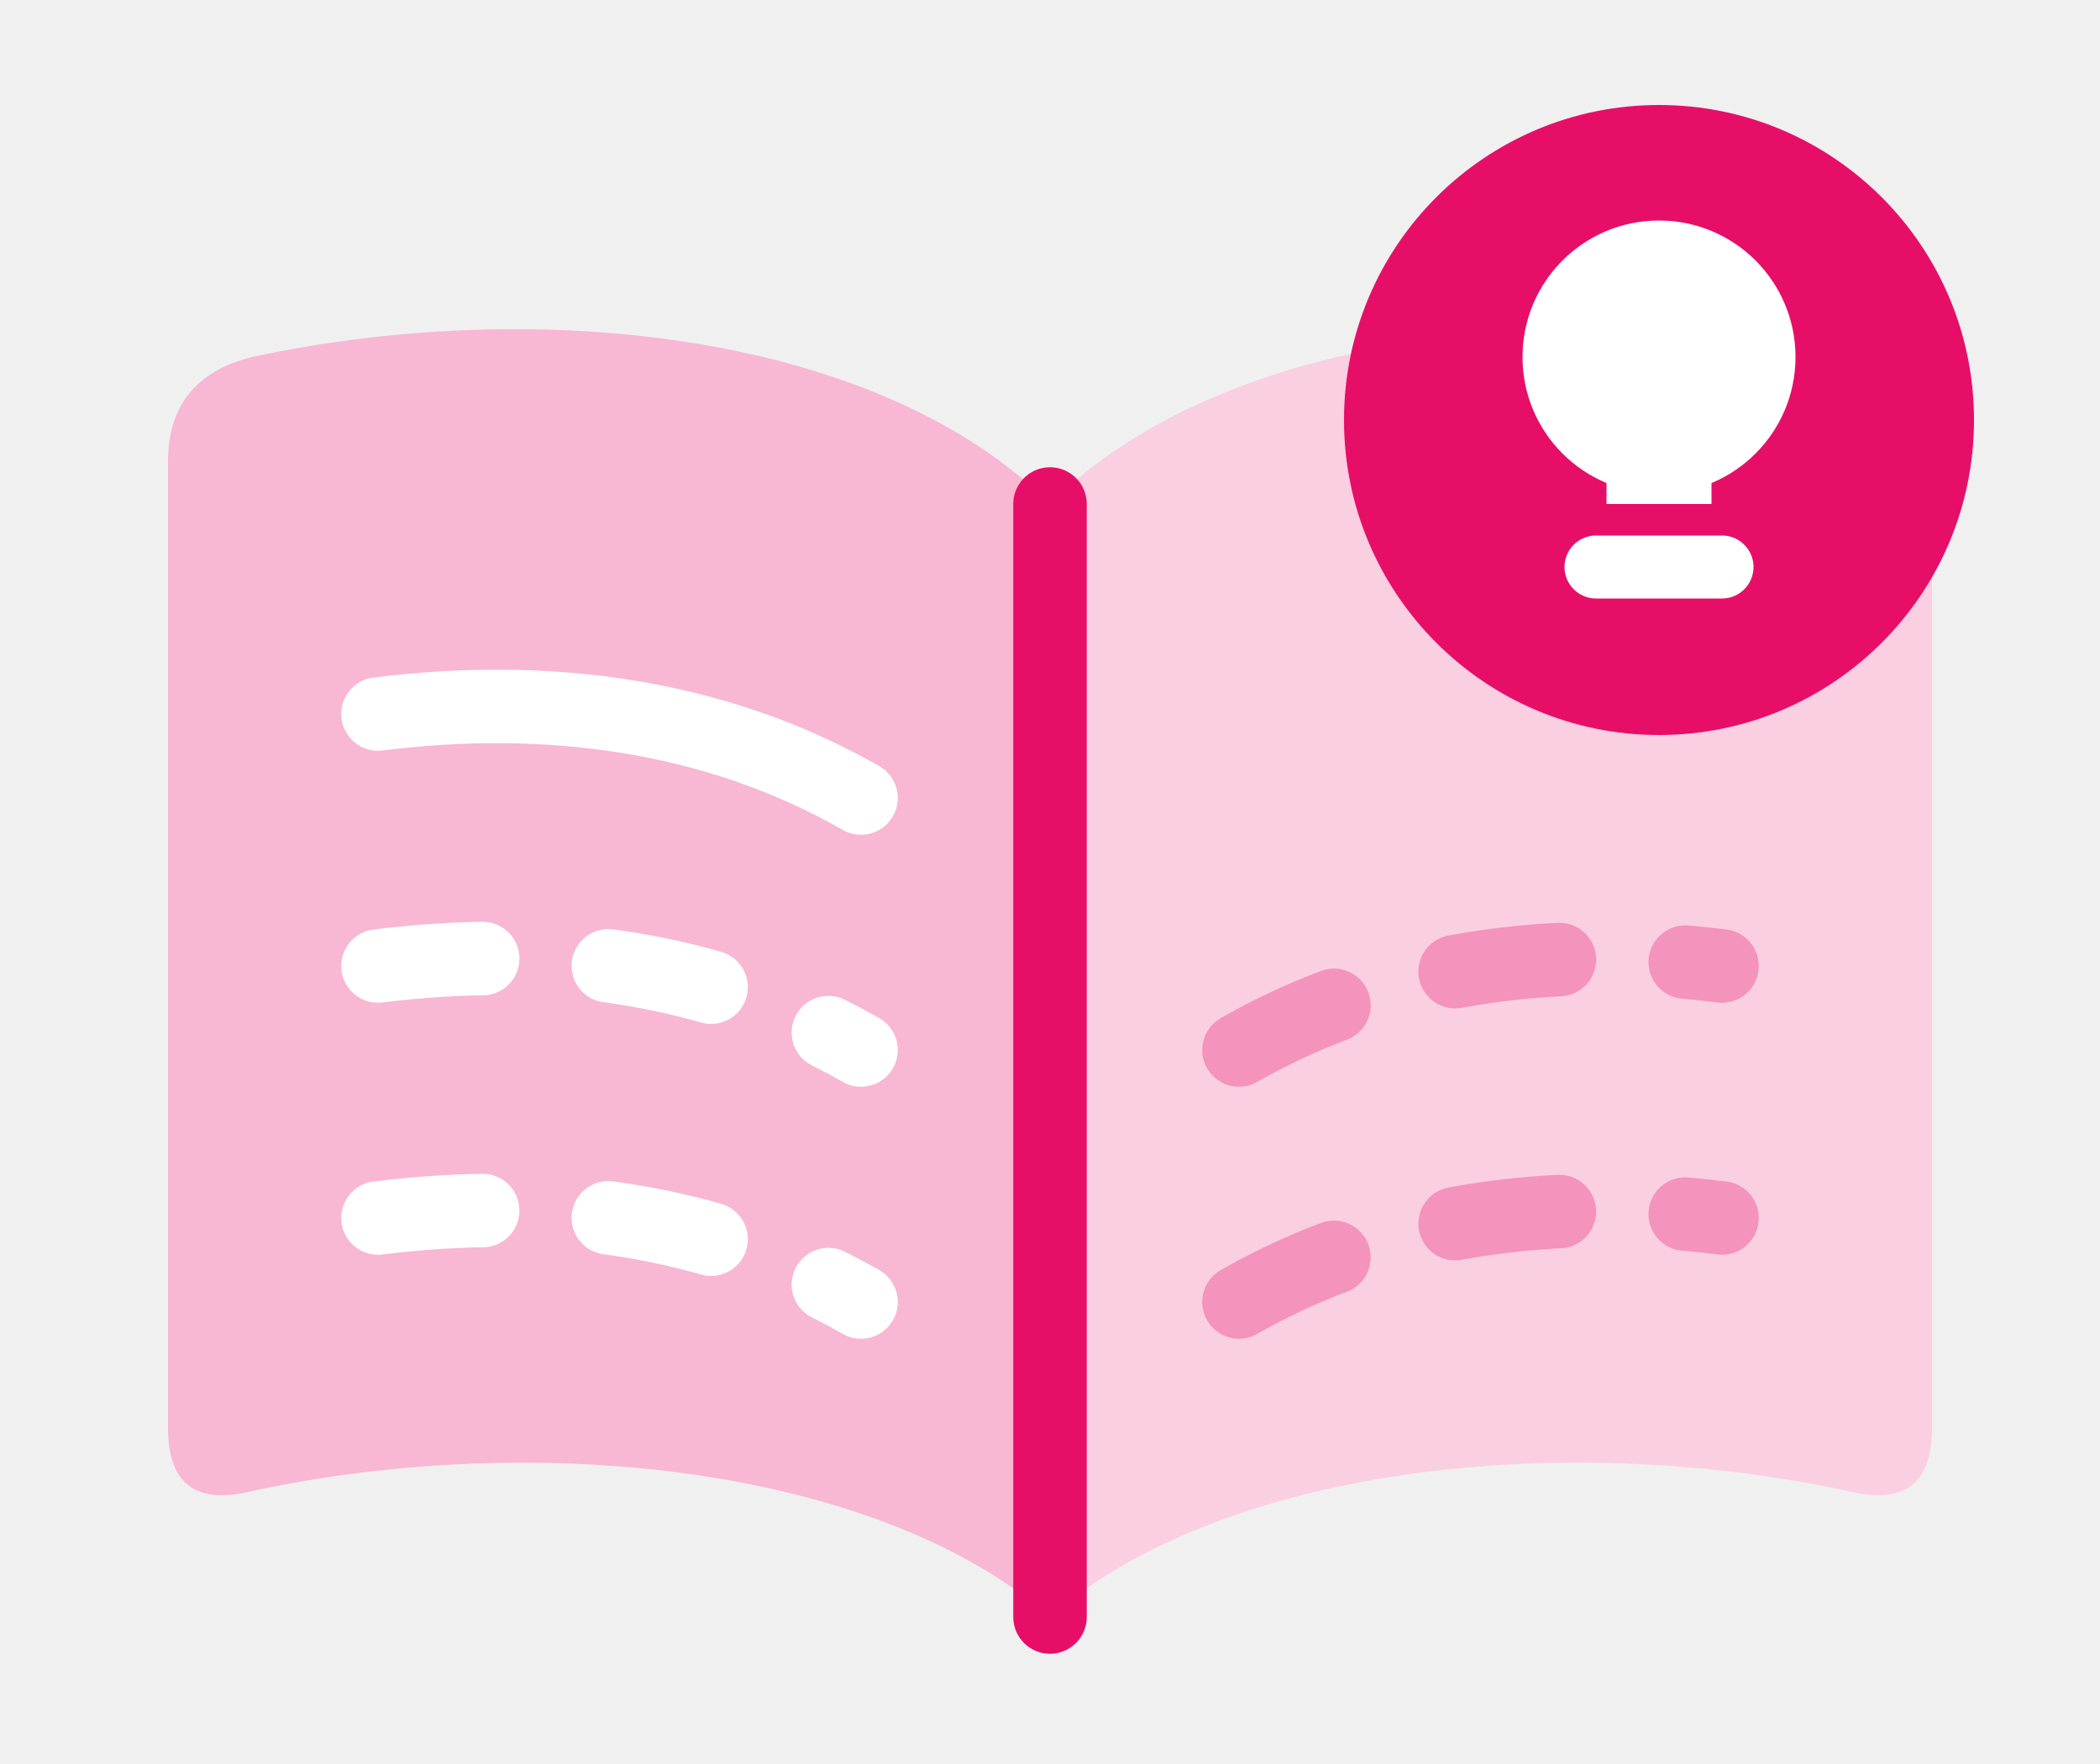
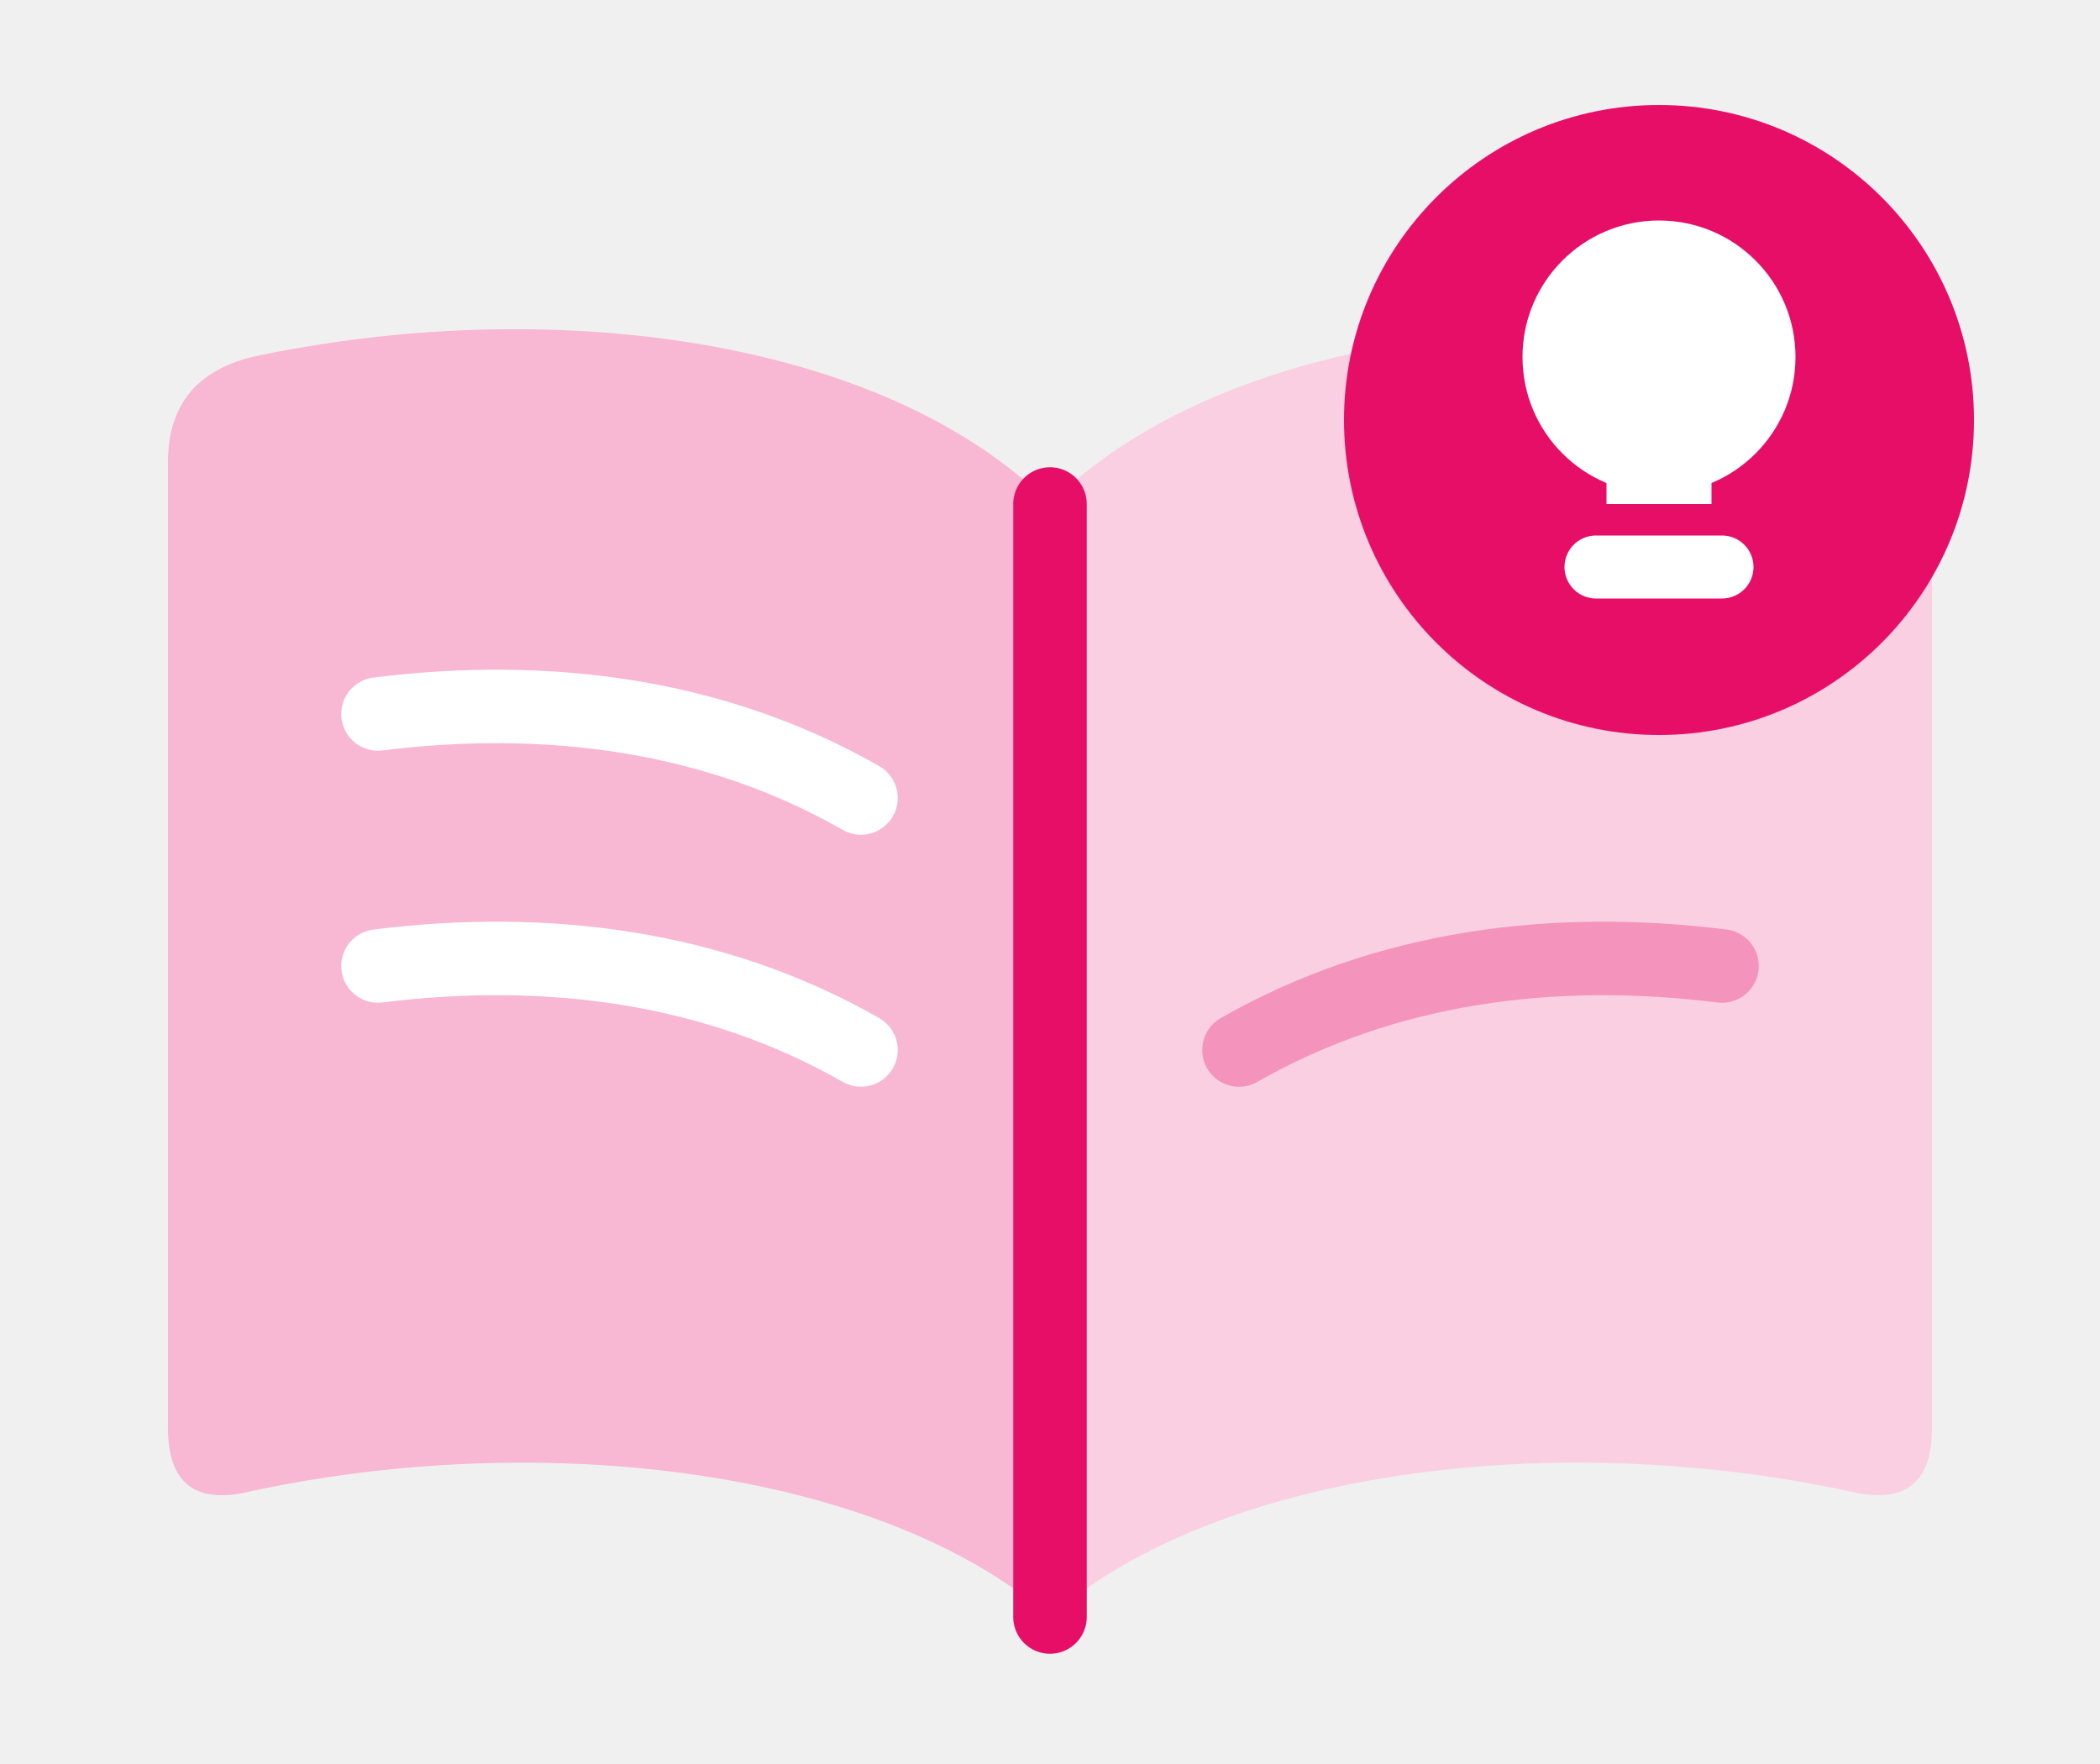
<svg xmlns="http://www.w3.org/2000/svg" width="100" height="84" viewBox="0 0 100 84" fill="none">
  <path d="M50 24C42 16 26 14 12 17Q8 18 8 22V68Q8 72 12 71C26 68 42 70 50 77Z" fill="#F8B7D2" />
  <path d="M50 24C58 16 74 14 88 17Q92 18 92 22V68Q92 72 88 71C74 68 58 70 50 77Z" fill="#FACFE1" />
  <path d="M50 24V77" stroke="#E70E68" stroke-width="3.5" stroke-linecap="round" />
  <path d="M18 34C26 33 34 34 41 38" stroke="white" stroke-width="3.5" stroke-linecap="round" />
-   <path d="M18 46C26 45 34 46 41 50" stroke="white" stroke-width="3.5" stroke-linecap="round" stroke-dasharray="5 6" />
-   <path d="M18 58C26 57 34 58 41 62" stroke="white" stroke-width="3.5" stroke-linecap="round" stroke-dasharray="5 6" />
-   <path d="M59 50C66 46 74 45 82 46" stroke="#F493BB" stroke-width="3.5" stroke-linecap="round" stroke-dasharray="5 6" />
-   <path d="M59 62C66 58 74 57 82 58" stroke="#F493BB" stroke-width="3.5" stroke-linecap="round" stroke-dasharray="5 6" />
+   <path d="M18 46C26 45 34 46 41 50" stroke="white" stroke-width="3.5" stroke-linecap="round" />
+   <path d="M59 50C66 46 74 45 82 46" stroke="#F493BB" stroke-width="3.5" stroke-linecap="round" />
  <circle cx="79" cy="20" r="15" fill="#E70E68" />
  <circle cx="79" cy="17" r="6.5" fill="white" />
  <path d="M76 27H82" stroke="white" stroke-width="3" stroke-linecap="round" />
  <path d="M76.5 21.5H81.5V24H76.5Z" fill="white" />
</svg>
